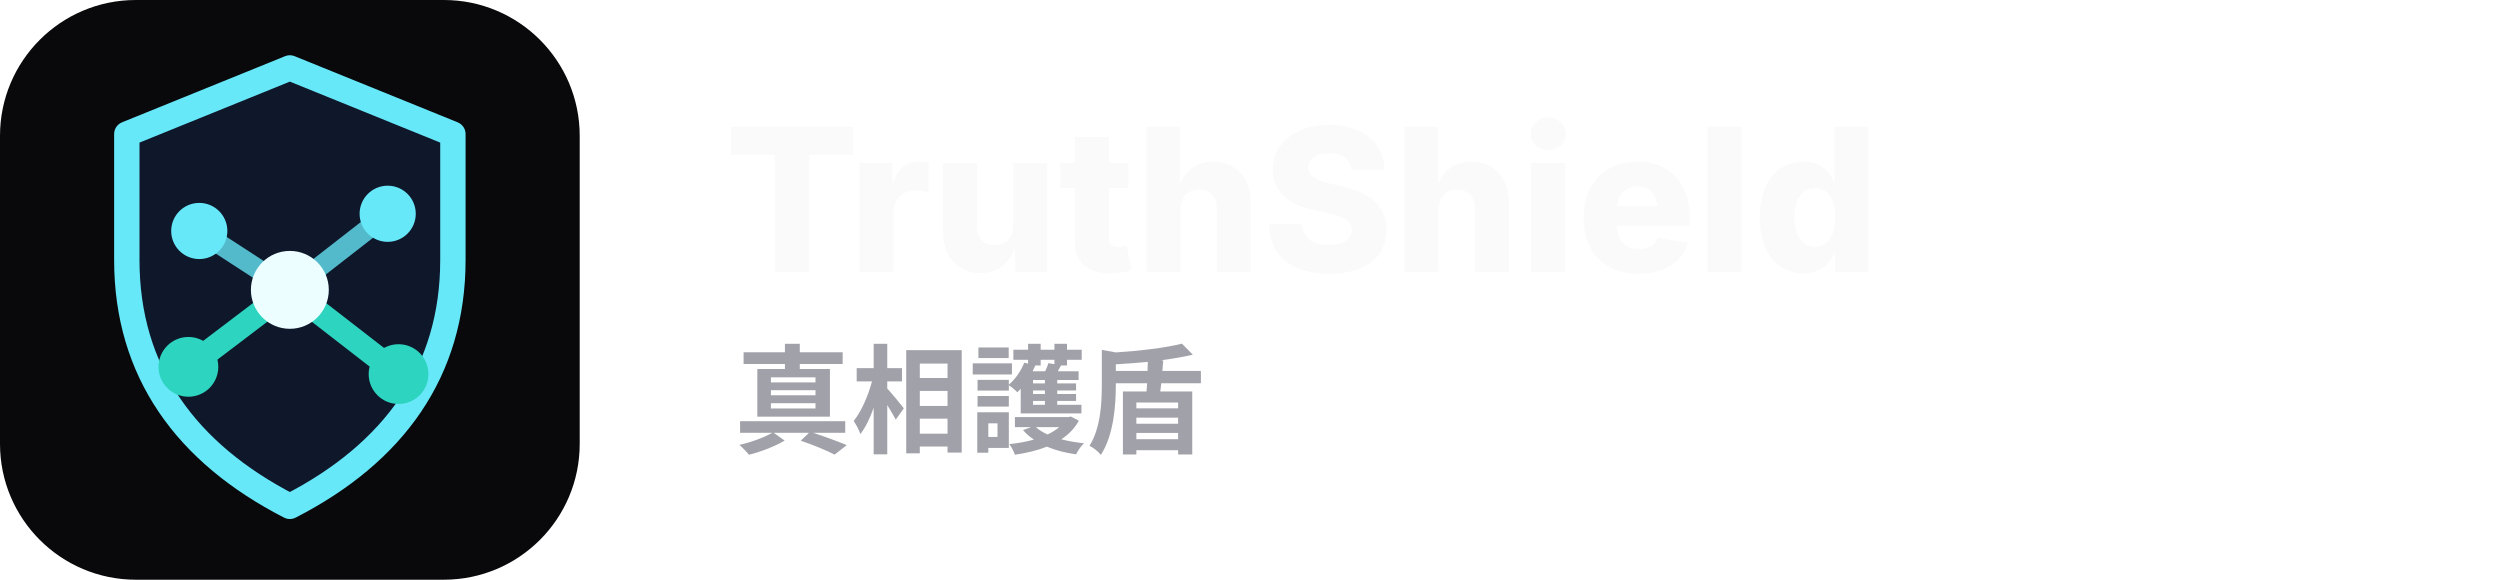
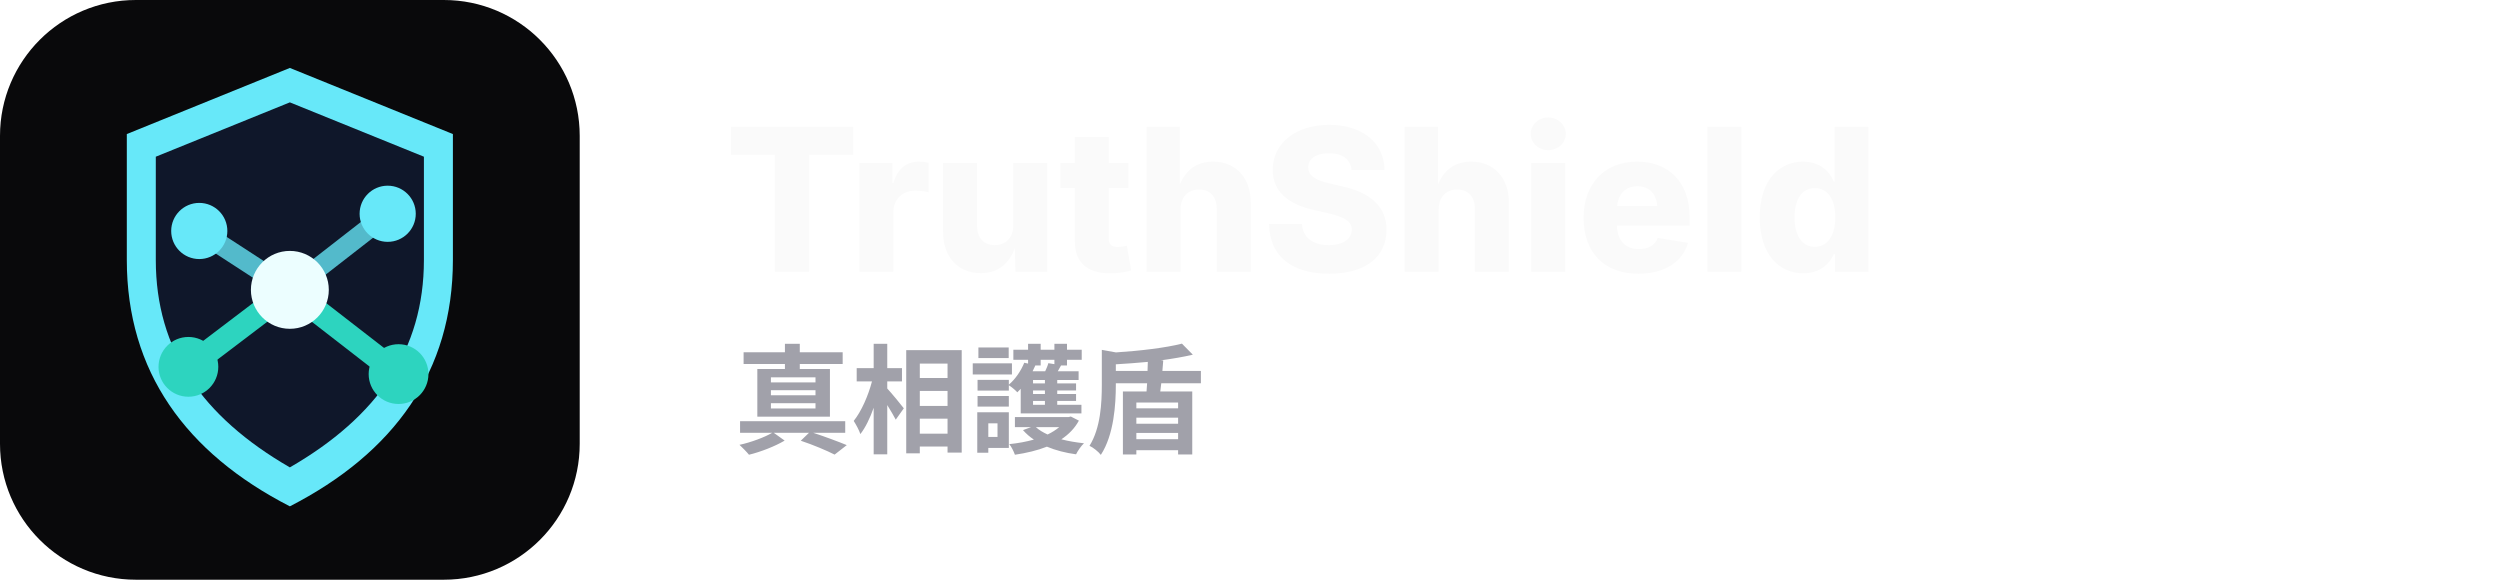
<svg xmlns="http://www.w3.org/2000/svg" viewBox="0 0 276 64" role="img" aria-label="TruthShield">
  <rect width="64" height="64" rx="15" fill="#09090b" />
-   <path d="M32 7.5 50 14.8v13.9c0 12.3-6.5 21.3-18 27.2-11.5-5.9-18-14.9-18-27.2V14.8z" fill="#0f172a" />
-   <path d="M32 7.5 50 14.8v13.9c0 12.3-6.5 21.3-18 27.2-11.5-5.9-18-14.9-18-27.2V14.8z" fill="none" stroke="#67e8f9" stroke-width="2.8" stroke-linejoin="round" />
+   <path d="M32 7.5 50 14.8v13.9c0 12.3-6.5 21.3-18 27.2-11.5-5.9-18-14.9-18-27.2V14.8z" fill="#67e8f9" />
+   <path d="M32 11.3 46.8 17.3v11.4c0 9.9-5.1 17.3-14.8 22.9-9.7-5.6-14.8-13-14.8-22.9V17.3z" fill="#0f172a" />
  <path d="M22 25.5 32 32 42.8 23.6" fill="none" stroke="#67e8f9" stroke-opacity=".78" stroke-width="2.2" stroke-linecap="round" stroke-linejoin="round" />
  <path d="M20.8 40.5 32 32 44 41.3" fill="none" stroke="#2dd4bf" stroke-width="2.6" stroke-linecap="round" stroke-linejoin="round" />
  <circle cx="32" cy="32" r="4.3" fill="#ecfeff" />
  <circle cx="22" cy="25.5" r="3.1" fill="#67e8f9" />
  <circle cx="42.8" cy="23.6" r="3.1" fill="#67e8f9" />
  <circle cx="20.8" cy="40.5" r="3.3" fill="#2dd4bf" />
  <circle cx="44" cy="41.3" r="3.3" fill="#2dd4bf" />
  <text x="80" y="30" fill="#fafafa" font-family="Inter, ui-sans-serif, system-ui, sans-serif" font-size="22" font-weight="800">TruthShield</text>
  <text x="81" y="49" fill="#a1a1aa" font-family="Inter, ui-sans-serif, system-ui, sans-serif" font-size="13" font-weight="600">真相護盾</text>
</svg>
